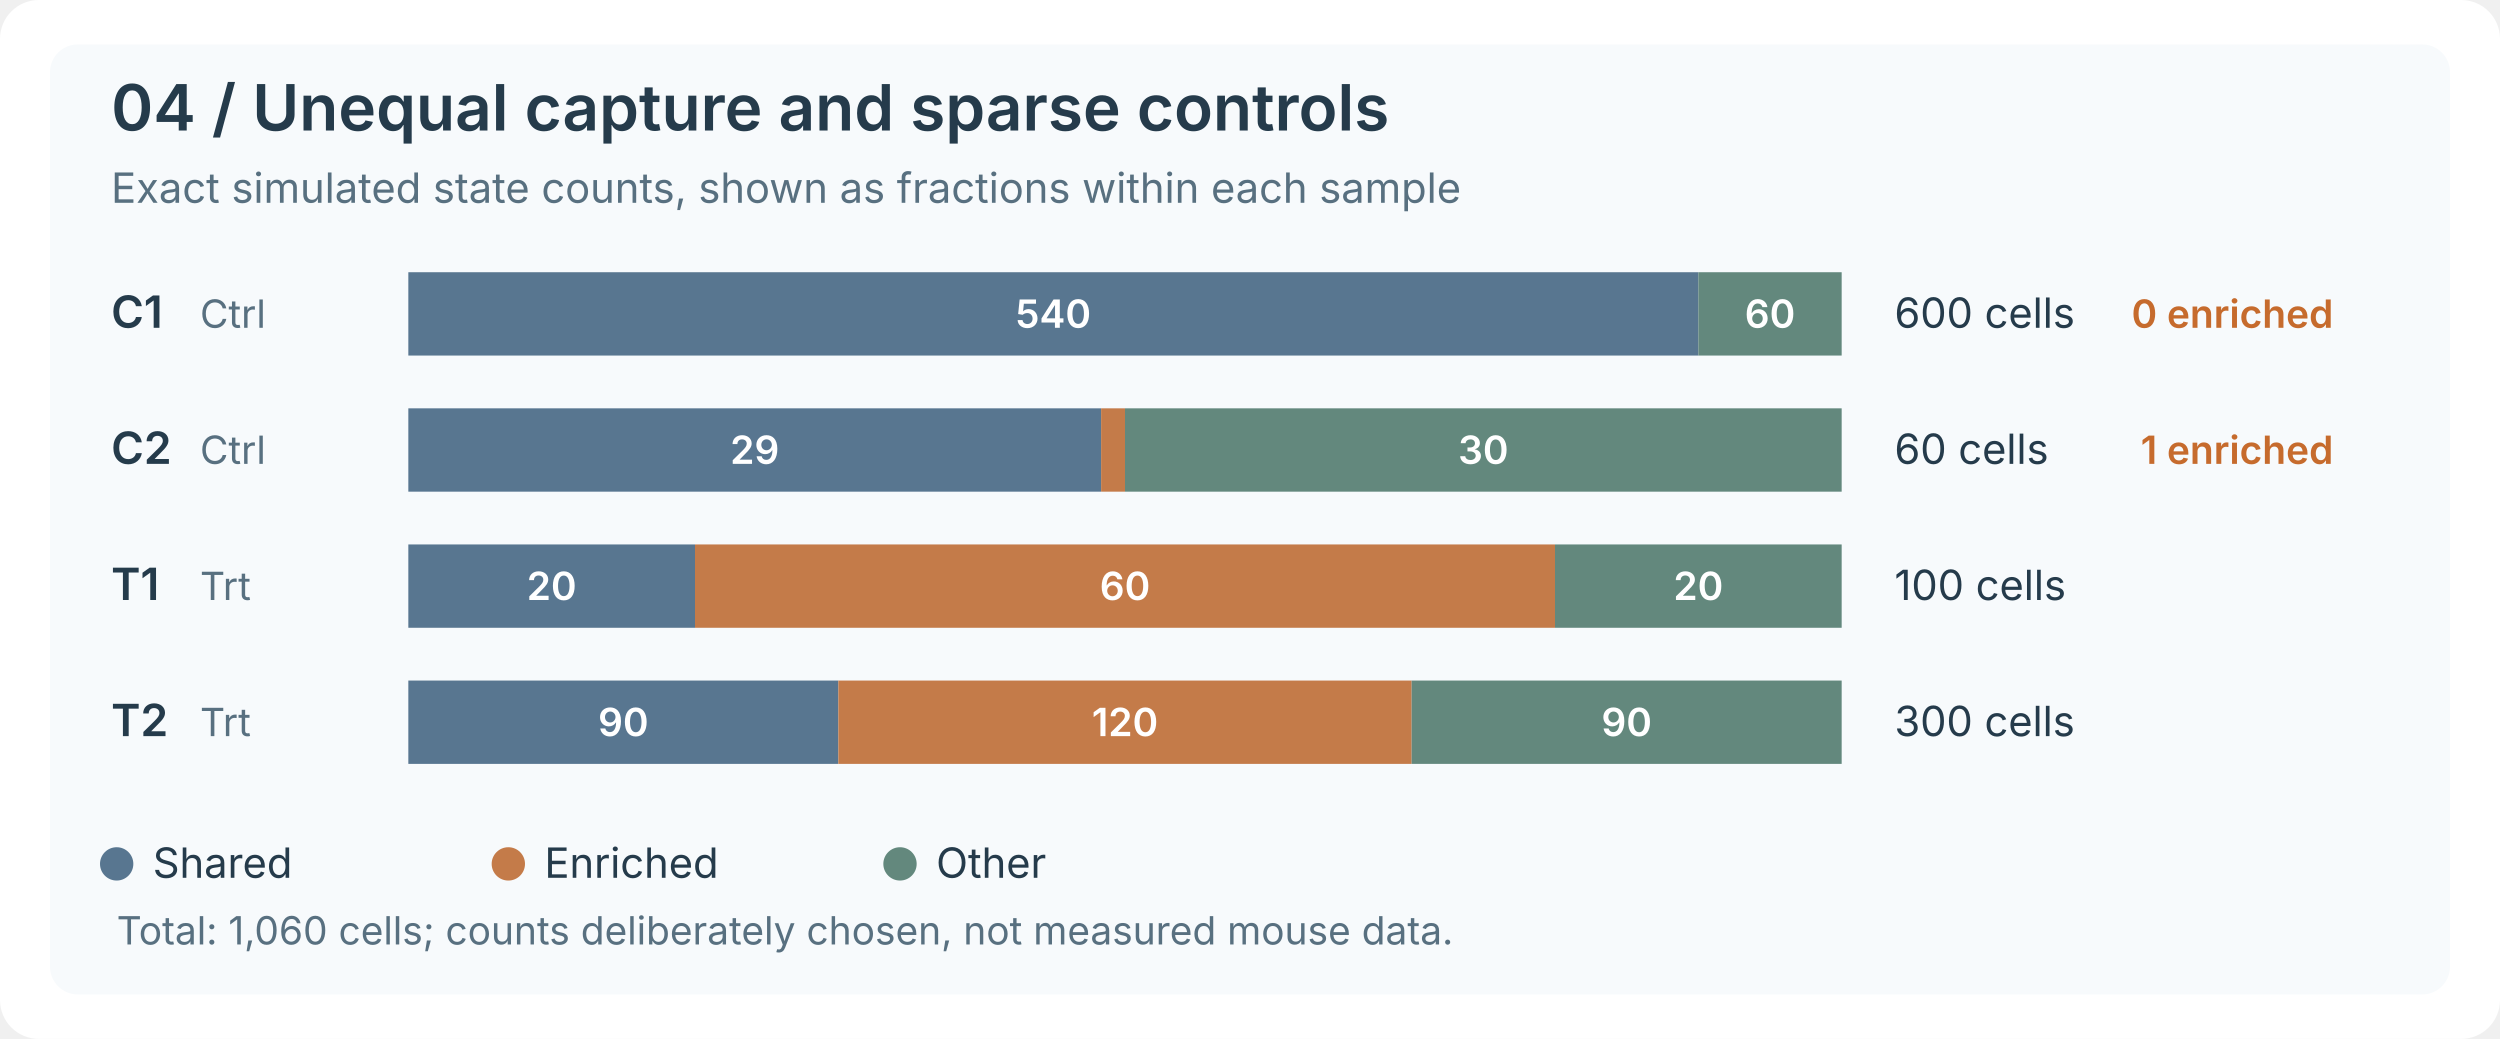
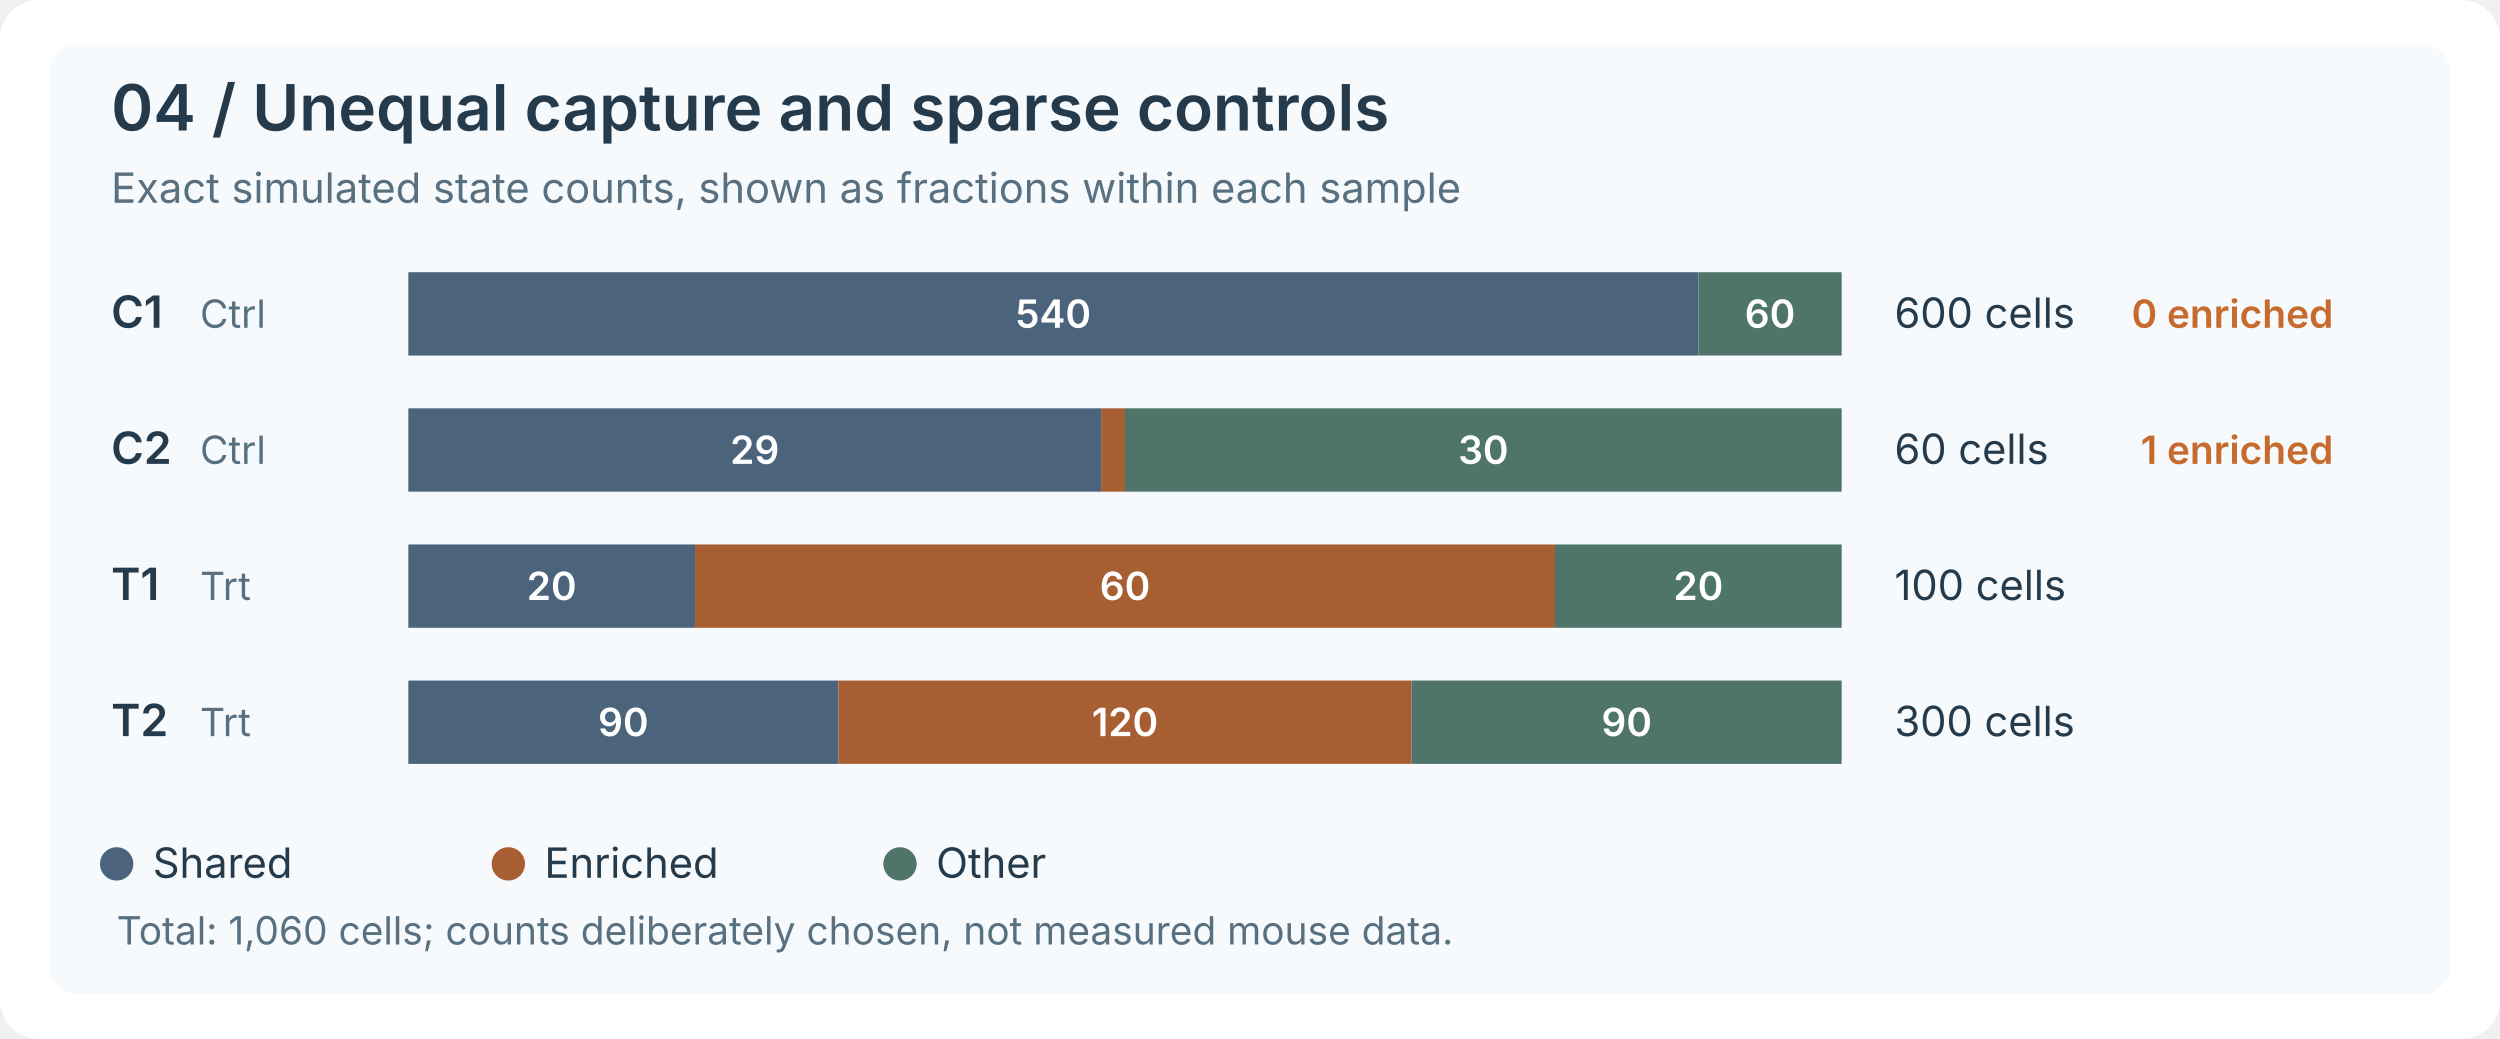
<svg xmlns="http://www.w3.org/2000/svg" width="900" height="374" viewBox="0 0 900 374" role="img" aria-labelledby="title desc">
  <rect width="900" height="374" rx="14" fill="#FFFFFF" />
  <g font-family="system-ui, -apple-system, BlinkMacSystemFont, Segoe UI, sans-serif">
    <rect x="18" y="16" width="864" height="342" rx="10" fill="#F7FAFC" stroke="none" />
    <text x="40" y="47" font-size="23" fill="#253B4B" text-anchor="start" font-weight="600">04 / Unequal capture and sparse controls</text>
    <text x="40" y="73" font-size="15" fill="#587080" text-anchor="start" font-weight="400">Exact simulated state counts, shown as fractions within each sample</text>
    <text x="40" y="118" font-size="16" fill="#253B4B" text-anchor="start" font-weight="600">C1</text>
    <text x="72" y="118" font-size="14" fill="#587080" text-anchor="start" font-weight="400">Ctrl</text>
-     <rect x="147" y="98" width="464.4" height="30" rx="0" fill="#587690" stroke="none" />
+     <rect x="147" y="98" width="464.4" height="30" rx="0" fill="#4B647B" stroke="none" />
    <text x="379.2" y="118" font-size="14" fill="#FFFFFF" text-anchor="middle" font-weight="600">540</text>
-     <rect x="611.4" y="98" width="51.6" height="30" rx="0" fill="#63887D" stroke="none" />
+     <rect x="611.4" y="98" width="51.6" height="30" rx="0" fill="#4F7469" stroke="none" />
    <text x="637.2" y="118" font-size="14" fill="#FFFFFF" text-anchor="middle" font-weight="600">60</text>
    <text x="682" y="118" font-size="15" fill="#253B4B" text-anchor="start" font-weight="400">600 cells</text>
    <text x="840" y="118" font-size="14" fill="#C66B2D" text-anchor="end" font-weight="600">0 enriched</text>
    <text x="40" y="167" font-size="16" fill="#253B4B" text-anchor="start" font-weight="600">C2</text>
    <text x="72" y="167" font-size="14" fill="#587080" text-anchor="start" font-weight="400">Ctrl</text>
-     <rect x="147" y="147" width="249.4" height="30" rx="0" fill="#587690" stroke="none" />
+     <rect x="147" y="147" width="249.4" height="30" rx="0" fill="#4B647B" stroke="none" />
    <text x="271.7" y="167" font-size="14" fill="#FFFFFF" text-anchor="middle" font-weight="600">29</text>
-     <rect x="396.4" y="147" width="8.6" height="30" rx="0" fill="#C47B49" stroke="none" />
-     <rect x="405" y="147" width="258" height="30" rx="0" fill="#63887D" stroke="none" />
+     <rect x="396.4" y="147" width="8.6" height="30" rx="0" fill="#A65E32" stroke="none" />
+     <rect x="405" y="147" width="258" height="30" rx="0" fill="#4F7469" stroke="none" />
    <text x="534" y="167" font-size="14" fill="#FFFFFF" text-anchor="middle" font-weight="600">30</text>
    <text x="682" y="167" font-size="15" fill="#253B4B" text-anchor="start" font-weight="400">60 cells</text>
    <text x="840" y="167" font-size="14" fill="#C66B2D" text-anchor="end" font-weight="600">1 enriched</text>
    <text x="40" y="216" font-size="16" fill="#253B4B" text-anchor="start" font-weight="600">T1</text>
    <text x="72" y="216" font-size="14" fill="#587080" text-anchor="start" font-weight="400">Trt</text>
-     <rect x="147" y="196" width="103.2" height="30" rx="0" fill="#587690" stroke="none" />
+     <rect x="147" y="196" width="103.2" height="30" rx="0" fill="#4B647B" stroke="none" />
    <text x="198.6" y="216" font-size="14" fill="#FFFFFF" text-anchor="middle" font-weight="600">20</text>
-     <rect x="250.2" y="196" width="309.6" height="30" rx="0" fill="#C47B49" stroke="none" />
+     <rect x="250.2" y="196" width="309.6" height="30" rx="0" fill="#A65E32" stroke="none" />
    <text x="405" y="216" font-size="14" fill="#FFFFFF" text-anchor="middle" font-weight="600">60</text>
-     <rect x="559.8" y="196" width="103.2" height="30" rx="0" fill="#63887D" stroke="none" />
+     <rect x="559.8" y="196" width="103.2" height="30" rx="0" fill="#4F7469" stroke="none" />
    <text x="611.4" y="216" font-size="14" fill="#FFFFFF" text-anchor="middle" font-weight="600">20</text>
    <text x="682" y="216" font-size="15" fill="#253B4B" text-anchor="start" font-weight="400">100 cells</text>
    <text x="40" y="265" font-size="16" fill="#253B4B" text-anchor="start" font-weight="600">T2</text>
    <text x="72" y="265" font-size="14" fill="#587080" text-anchor="start" font-weight="400">Trt</text>
-     <rect x="147" y="245" width="154.8" height="30" rx="0" fill="#587690" stroke="none" />
+     <rect x="147" y="245" width="154.8" height="30" rx="0" fill="#4B647B" stroke="none" />
    <text x="224.4" y="265" font-size="14" fill="#FFFFFF" text-anchor="middle" font-weight="600">90</text>
-     <rect x="301.8" y="245" width="206.4" height="30" rx="0" fill="#C47B49" stroke="none" />
+     <rect x="301.8" y="245" width="206.4" height="30" rx="0" fill="#A65E32" stroke="none" />
    <text x="405" y="265" font-size="14" fill="#FFFFFF" text-anchor="middle" font-weight="600">120</text>
-     <rect x="508.2" y="245" width="154.8" height="30" rx="0" fill="#63887D" stroke="none" />
+     <rect x="508.2" y="245" width="154.8" height="30" rx="0" fill="#4F7469" stroke="none" />
    <text x="585.6" y="265" font-size="14" fill="#FFFFFF" text-anchor="middle" font-weight="600">90</text>
    <text x="682" y="265" font-size="15" fill="#253B4B" text-anchor="start" font-weight="400">300 cells</text>
-     <circle cx="42.00" cy="311.00" r="6" fill="#587690" opacity="1" />
+     <circle cx="42.00" cy="311.00" r="6" fill="#4B647B" opacity="1" />
    <text x="55" y="316" font-size="15" fill="#253B4B" text-anchor="start" font-weight="400">Shared</text>
-     <circle cx="183.00" cy="311.00" r="6" fill="#C47B49" opacity="1" />
+     <circle cx="183.00" cy="311.00" r="6" fill="#A65E32" opacity="1" />
    <text x="196" y="316" font-size="15" fill="#253B4B" text-anchor="start" font-weight="400">Enriched</text>
-     <circle cx="324.00" cy="311.00" r="6" fill="#63887D" opacity="1" />
+     <circle cx="324.00" cy="311.00" r="6" fill="#4F7469" opacity="1" />
    <text x="337" y="316" font-size="15" fill="#253B4B" text-anchor="start" font-weight="400">Other</text>
    <text x="42" y="340" font-size="14" fill="#587080" text-anchor="start" font-weight="400">Total: 1,060 cells; counts deliberately chosen, not measured mouse data.</text>
  </g>
</svg>
